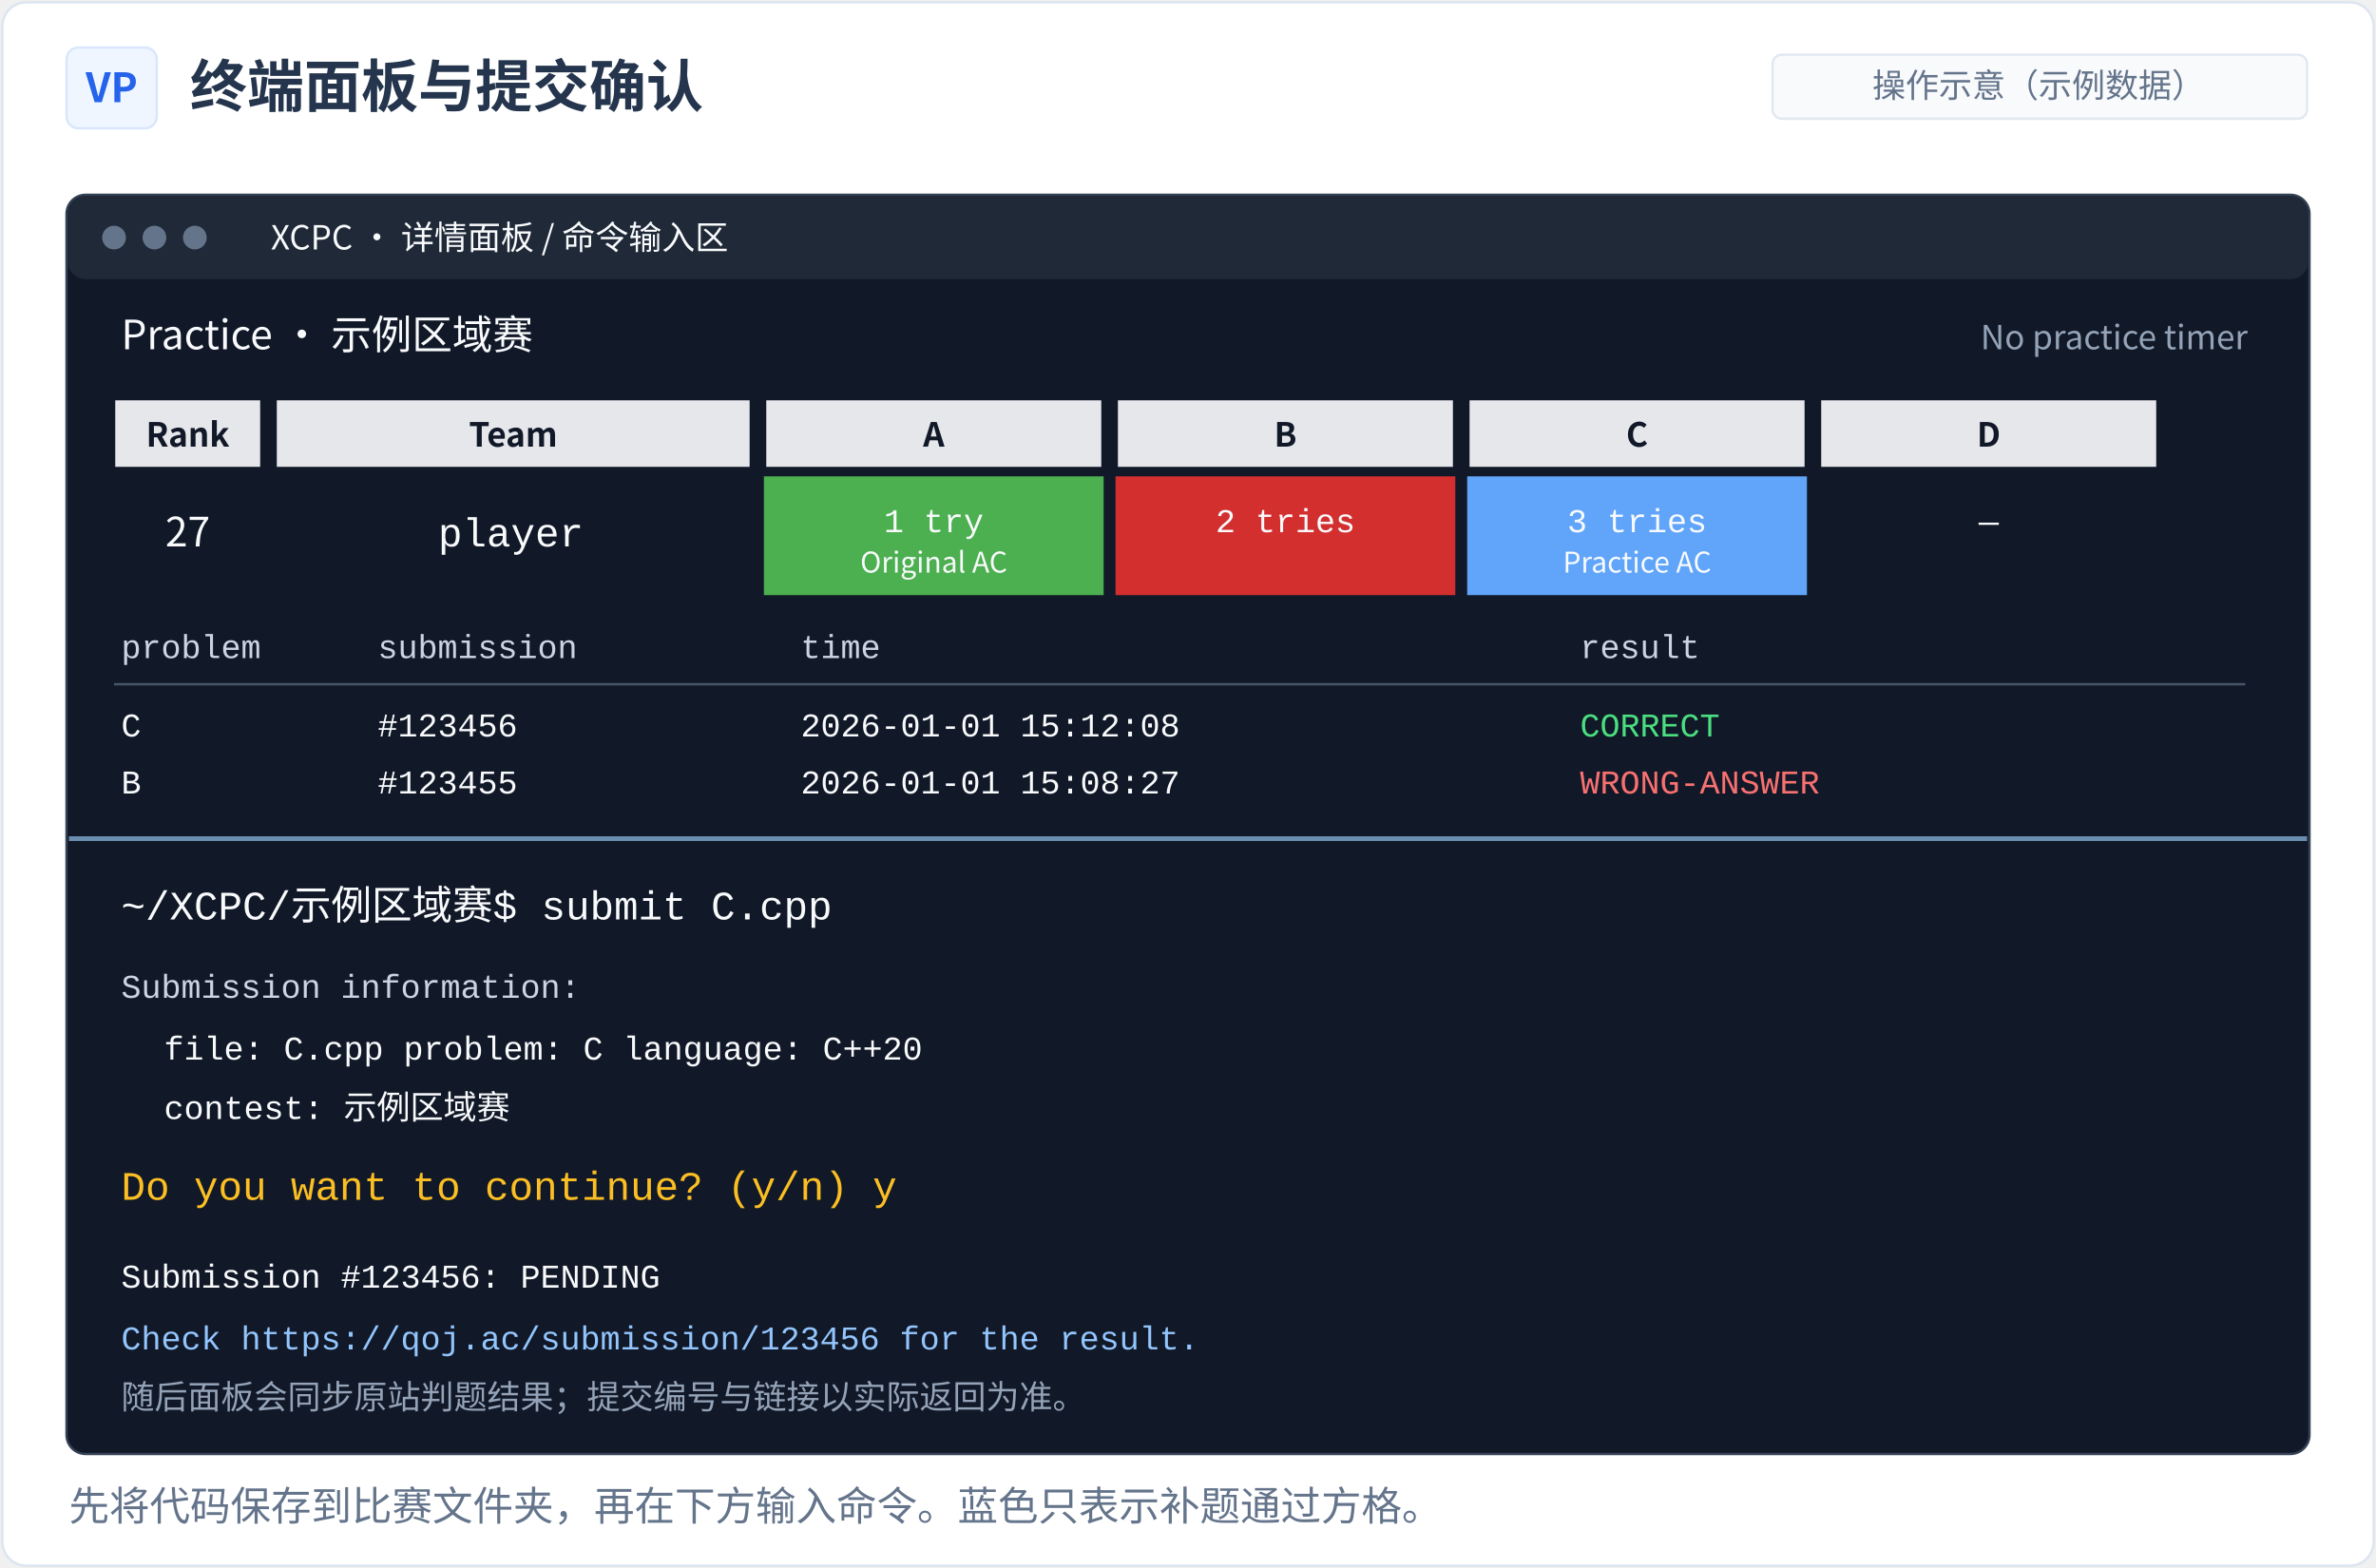
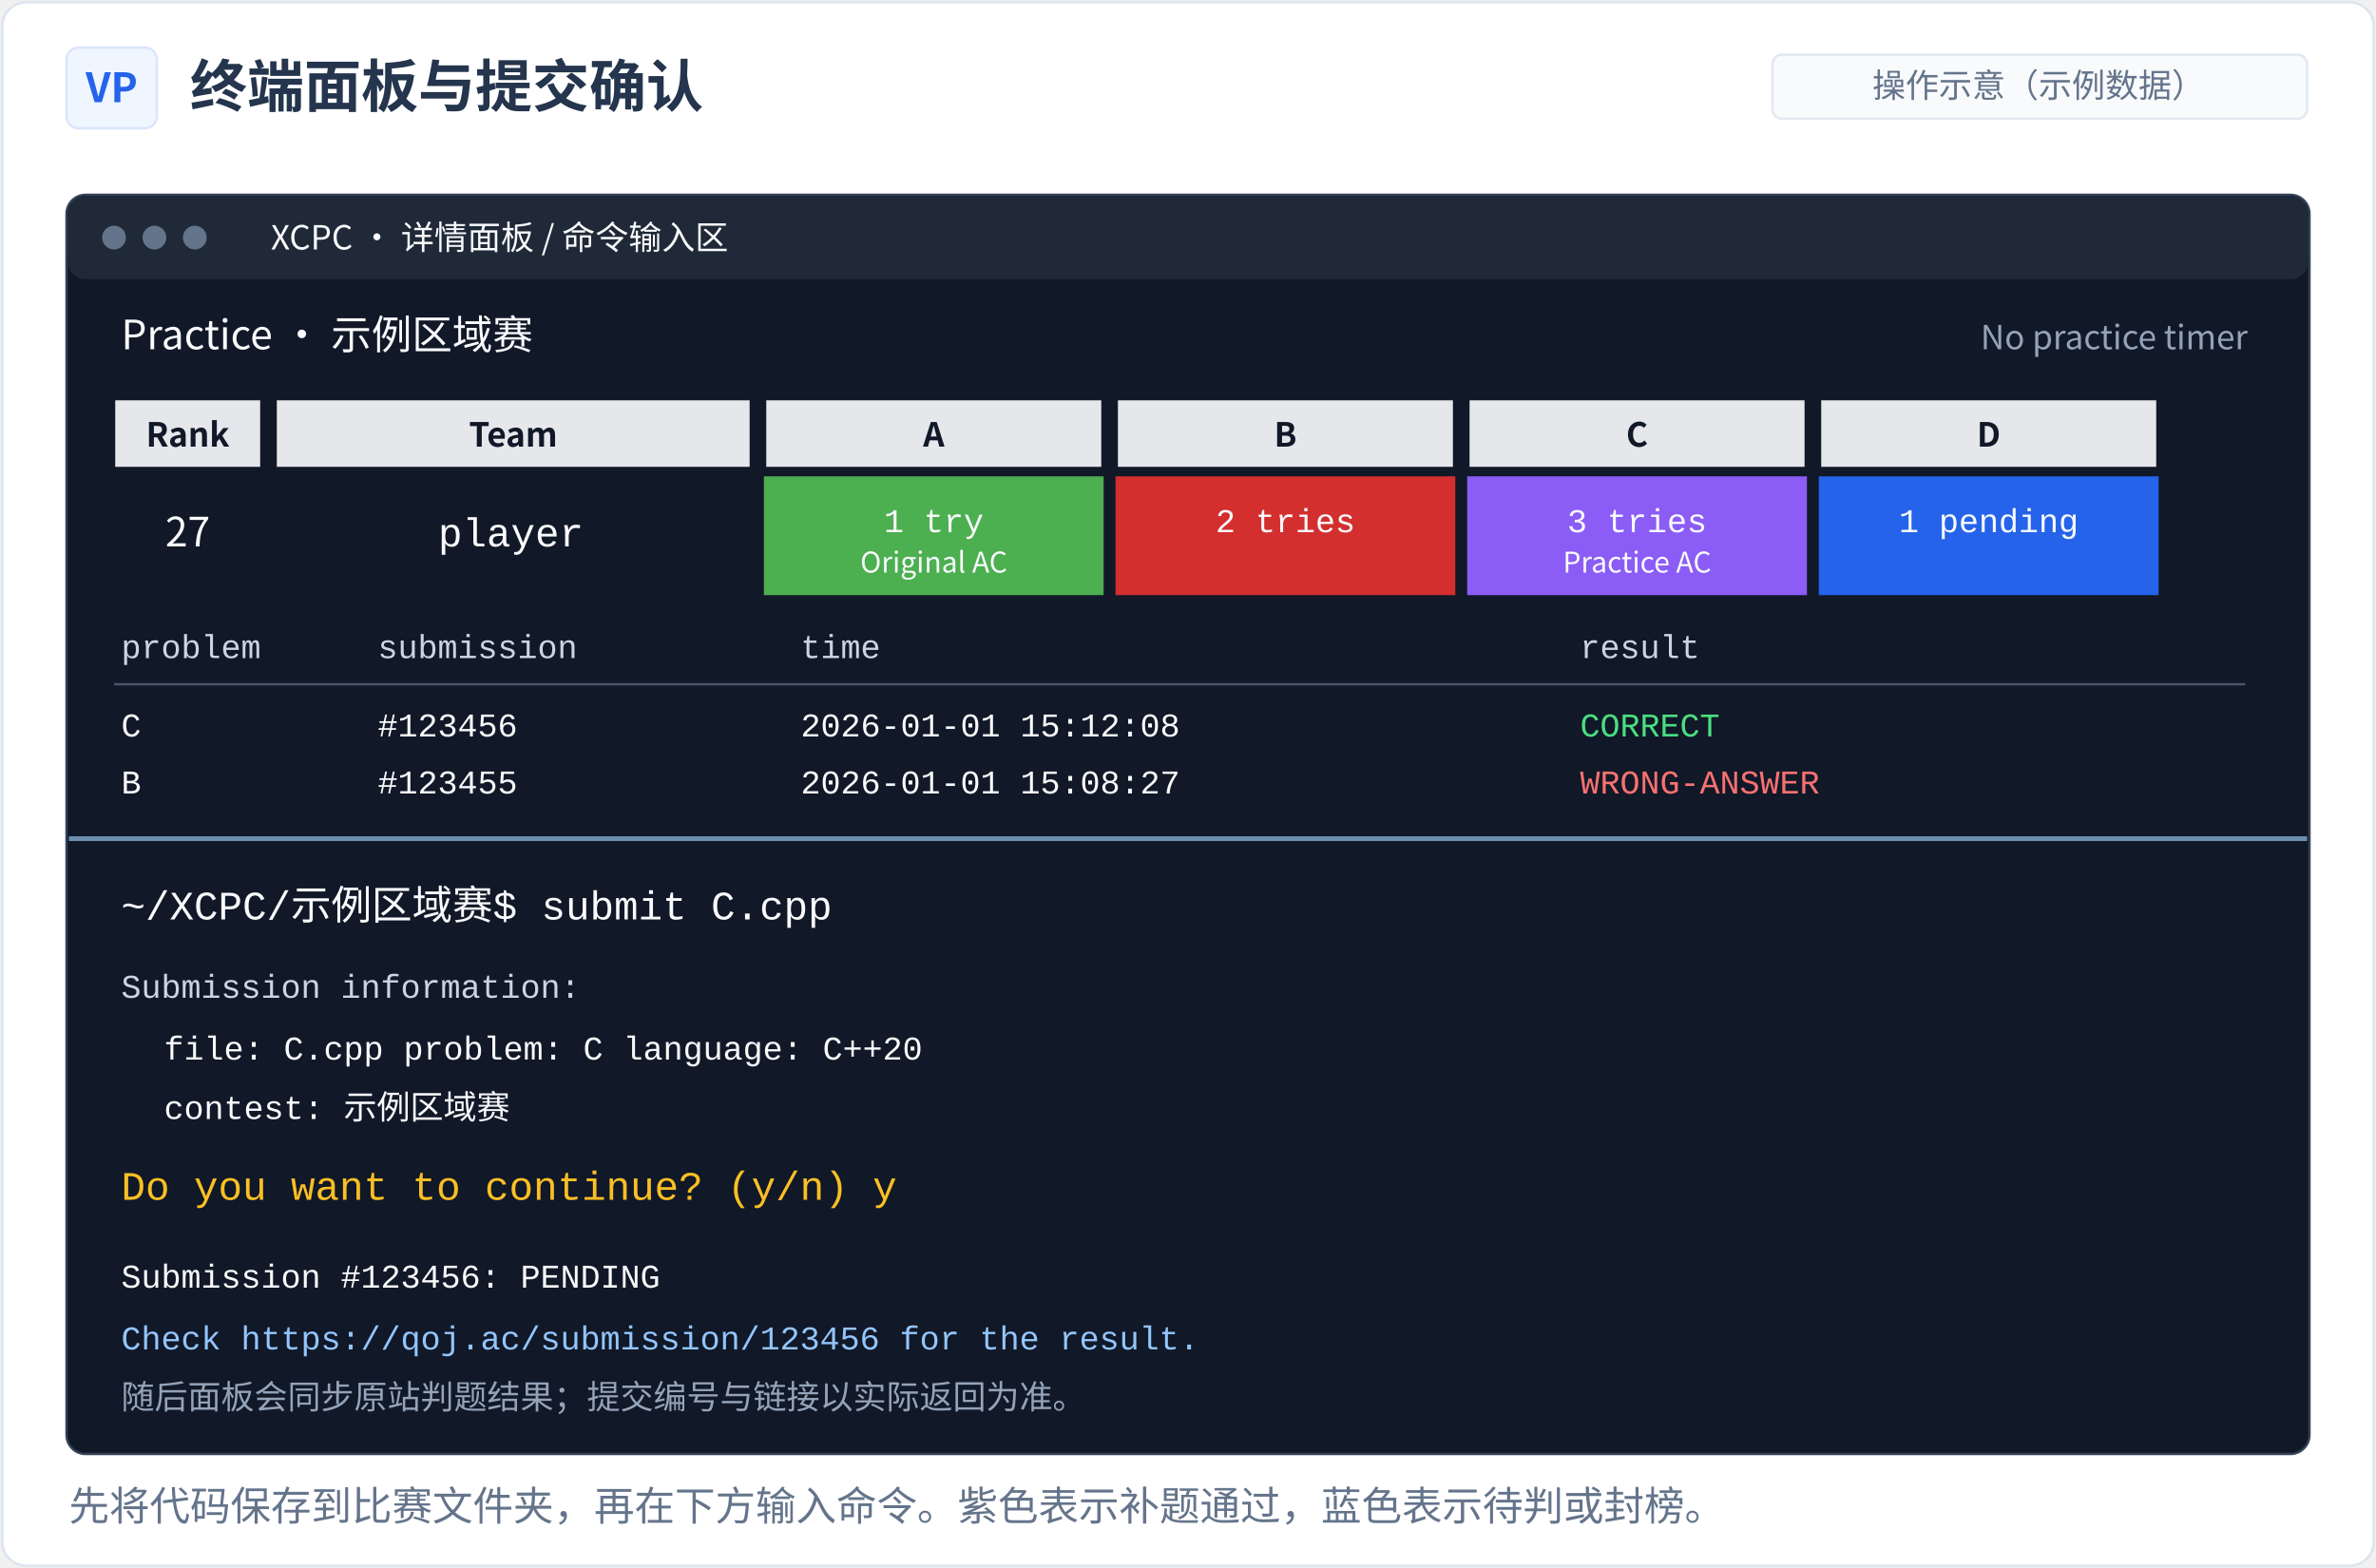
<svg xmlns="http://www.w3.org/2000/svg" viewBox="0 0 1000 660" width="1000" height="660" role="img" aria-labelledby="title desc">
  <style>
text{font-family:"PingFang SC","Microsoft YaHei","Noto Sans CJK SC",Arial,sans-serif;fill:#24354d}
.title{font-size:24px;font-weight:650}.h{font-size:20px;font-weight:600}.body{font-size:17px}.small{font-size:14px}.tiny{font-size:12px}.muted{fill:#64748b}.blue{fill:#2563eb}.white{fill:#f8fafc}.mono{font-family:"SFMono-Regular",Consolas,"Liberation Mono",monospace}.bold{font-weight:600}
</style>
  <defs>
    <marker id="arrow" viewBox="0 0 10 10" refX="8" refY="5" markerWidth="7" markerHeight="7" orient="auto-start-reverse">
      <path d="M0 0 L10 5 L0 10 z" fill="#7da0d8" />
    </marker>
  </defs>
  <rect x="1" y="1" width="998" height="658" rx="10" fill="#fff" stroke="#dce4ef" />
  <rect x="28" y="20" width="38" height="34" rx="5" fill="#eff6ff" stroke="#d9e6fb" />
  <text x="47" y="43" class="body bold" fill="#2563eb" style="fill:#2563eb" text-anchor="middle" font-size="17" font-family="PingFang SC,Microsoft YaHei,Noto Sans CJK SC,Arial,sans-serif" font-weight="600">VP</text>
  <text x="80" y="45" class="title" font-size="24" font-family="PingFang SC,Microsoft YaHei,Noto Sans CJK SC,Arial,sans-serif" font-weight="600" fill="#24354d">终端面板与提交确认</text>
  <rect x="746" y="23" width="225" height="27" rx="4" fill="#f8fafc" stroke="#e2e8f0" />
  <text x="858" y="41" class="small muted" text-anchor="middle" font-size="14" font-family="PingFang SC,Microsoft YaHei,Noto Sans CJK SC,Arial,sans-serif" fill="#64748b">操作示意（示例数据）</text>
  <rect x="28" y="82" width="944" height="530" rx="8" fill="#111827" stroke="#334155" />
  <rect x="29" y="83" width="942" height="34" rx="7" fill="#1f2937" stroke="#1f2937" />
  <circle cx="48" cy="100" r="5" fill="#64748b" stroke="none" />
  <circle cx="65" cy="100" r="5" fill="#64748b" stroke="none" />
  <circle cx="82" cy="100" r="5" fill="#64748b" stroke="none" />
  <text x="114" y="105" class="small white" font-size="14" font-family="PingFang SC,Microsoft YaHei,Noto Sans CJK SC,Arial,sans-serif" fill="#f8fafc">XCPC · 详情面板 / 命令输入区</text>
  <text x="51" y="147" class="body white" font-size="17" font-family="PingFang SC,Microsoft YaHei,Noto Sans CJK SC,Arial,sans-serif" fill="#f8fafc">Practice · 示例区域赛</text>
  <text x="946" y="147" class="small" fill="#94a3b8" style="fill:#94a3b8" text-anchor="end" font-size="14" font-family="PingFang SC,Microsoft YaHei,Noto Sans CJK SC,Arial,sans-serif">No practice timer</text>
  <rect x="48" y="168" width="62" height="29" rx="0" fill="#e5e7eb" stroke="#111827" />
  <text x="79.0" y="188" class="small bold" fill="#111827" style="fill:#111827" text-anchor="middle" font-size="14" font-family="PingFang SC,Microsoft YaHei,Noto Sans CJK SC,Arial,sans-serif" font-weight="600">Rank</text>
  <rect x="116" y="168" width="200" height="29" rx="0" fill="#e5e7eb" stroke="#111827" />
  <text x="216.0" y="188" class="small bold" fill="#111827" style="fill:#111827" text-anchor="middle" font-size="14" font-family="PingFang SC,Microsoft YaHei,Noto Sans CJK SC,Arial,sans-serif" font-weight="600">Team</text>
  <rect x="322" y="168" width="142" height="29" rx="0" fill="#e5e7eb" stroke="#111827" />
  <text x="393.0" y="188" class="small bold" fill="#111827" style="fill:#111827" text-anchor="middle" font-size="14" font-family="PingFang SC,Microsoft YaHei,Noto Sans CJK SC,Arial,sans-serif" font-weight="600">A</text>
  <rect x="470" y="168" width="142" height="29" rx="0" fill="#e5e7eb" stroke="#111827" />
  <text x="541.0" y="188" class="small bold" fill="#111827" style="fill:#111827" text-anchor="middle" font-size="14" font-family="PingFang SC,Microsoft YaHei,Noto Sans CJK SC,Arial,sans-serif" font-weight="600">B</text>
  <rect x="618" y="168" width="142" height="29" rx="0" fill="#e5e7eb" stroke="#111827" />
  <text x="689.0" y="188" class="small bold" fill="#111827" style="fill:#111827" text-anchor="middle" font-size="14" font-family="PingFang SC,Microsoft YaHei,Noto Sans CJK SC,Arial,sans-serif" font-weight="600">C</text>
  <rect x="766" y="168" width="142" height="29" rx="0" fill="#e5e7eb" stroke="#111827" />
  <text x="837.0" y="188" class="small bold" fill="#111827" style="fill:#111827" text-anchor="middle" font-size="14" font-family="PingFang SC,Microsoft YaHei,Noto Sans CJK SC,Arial,sans-serif" font-weight="600">D</text>
  <text x="79" y="230" class="body white" text-anchor="middle" font-size="17" font-family="PingFang SC,Microsoft YaHei,Noto Sans CJK SC,Arial,sans-serif" fill="#f8fafc">27</text>
  <text x="215" y="230" class="body mono white" text-anchor="middle" font-size="17" font-family="SFMono-Regular,Consolas,Liberation Mono,monospace" fill="#f8fafc">player</text>
  <rect x="322" y="201" width="142" height="49" rx="0" fill="#4caf50" stroke="#4caf50" />
  <text x="393" y="224" class="small mono white" text-anchor="middle" font-size="14" font-family="SFMono-Regular,Consolas,Liberation Mono,monospace" fill="#f8fafc">1 try</text>
  <text x="393" y="241" class="tiny white" text-anchor="middle" font-size="12" font-family="PingFang SC,Microsoft YaHei,Noto Sans CJK SC,Arial,sans-serif" fill="#f8fafc">Original AC</text>
  <rect x="470" y="201" width="142" height="49" rx="0" fill="#d32f2f" stroke="#d32f2f" />
  <text x="541" y="224" class="small mono white" text-anchor="middle" font-size="14" font-family="SFMono-Regular,Consolas,Liberation Mono,monospace" fill="#f8fafc">2 tries</text>
-   <rect x="618" y="201" width="142" height="49" rx="0" fill="#60a5fa" stroke="#60a5fa" />
+   <rect x="618" y="201" width="142" height="49" rx="0" fill="#8b5cf6" stroke="#8b5cf6" />
  <text x="689" y="224" class="small mono white" text-anchor="middle" font-size="14" font-family="SFMono-Regular,Consolas,Liberation Mono,monospace" fill="#f8fafc">3 tries</text>
  <text x="689" y="241" class="tiny white" text-anchor="middle" font-size="12" font-family="PingFang SC,Microsoft YaHei,Noto Sans CJK SC,Arial,sans-serif" fill="#f8fafc">Practice AC</text>
-   <rect x="766" y="201" width="142" height="49" rx="0" fill="#111827" stroke="#111827" />
-   <text x="837" y="224" class="small mono white" text-anchor="middle" font-size="14" font-family="SFMono-Regular,Consolas,Liberation Mono,monospace" fill="#f8fafc">—</text>
+   <rect x="766" y="201" width="142" height="49" rx="0" fill="#2563eb" stroke="#2563eb" />
+   <text x="837" y="224" class="small mono white" text-anchor="middle" font-size="14" font-family="SFMono-Regular,Consolas,Liberation Mono,monospace" fill="#f8fafc">1 pending</text>
  <text x="51" y="277" class="small mono" fill="#cbd5e1" style="fill:#cbd5e1" font-size="14" font-family="SFMono-Regular,Consolas,Liberation Mono,monospace">problem</text>
  <text x="159" y="277" class="small mono" fill="#cbd5e1" style="fill:#cbd5e1" font-size="14" font-family="SFMono-Regular,Consolas,Liberation Mono,monospace">submission</text>
  <text x="337" y="277" class="small mono" fill="#cbd5e1" style="fill:#cbd5e1" font-size="14" font-family="SFMono-Regular,Consolas,Liberation Mono,monospace">time</text>
  <text x="665" y="277" class="small mono" fill="#cbd5e1" style="fill:#cbd5e1" font-size="14" font-family="SFMono-Regular,Consolas,Liberation Mono,monospace">result</text>
  <line x1="48" y1="288" x2="945" y2="288" stroke="#475569" stroke-width="1" />
  <text x="51" y="310" class="small mono white" font-size="14" font-family="SFMono-Regular,Consolas,Liberation Mono,monospace" fill="#f8fafc">C</text>
  <text x="159" y="310" class="small mono white" font-size="14" font-family="SFMono-Regular,Consolas,Liberation Mono,monospace" fill="#f8fafc">#123456</text>
  <text x="337" y="310" class="small mono white" font-size="14" font-family="SFMono-Regular,Consolas,Liberation Mono,monospace" fill="#f8fafc">2026-01-01 15:12:08</text>
  <text x="665" y="310" class="small mono" fill="#4ade80" style="fill:#4ade80" font-size="14" font-family="SFMono-Regular,Consolas,Liberation Mono,monospace">CORRECT</text>
  <text x="51" y="334" class="small mono white" font-size="14" font-family="SFMono-Regular,Consolas,Liberation Mono,monospace" fill="#f8fafc">B</text>
  <text x="159" y="334" class="small mono white" font-size="14" font-family="SFMono-Regular,Consolas,Liberation Mono,monospace" fill="#f8fafc">#123455</text>
  <text x="337" y="334" class="small mono white" font-size="14" font-family="SFMono-Regular,Consolas,Liberation Mono,monospace" fill="#f8fafc">2026-01-01 15:08:27</text>
  <text x="665" y="334" class="small mono" fill="#f87171" style="fill:#f87171" font-size="14" font-family="SFMono-Regular,Consolas,Liberation Mono,monospace">WRONG-ANSWER</text>
  <line x1="29" y1="353" x2="971" y2="353" stroke="#6b8daf" stroke-width="2" />
  <text x="51" y="387" class="body mono white" font-size="17" font-family="SFMono-Regular,Consolas,Liberation Mono,monospace" fill="#f8fafc">~/XCPC/示例区域赛$ submit C.cpp</text>
  <text x="51" y="420" class="small mono" fill="#cbd5e1" style="fill:#cbd5e1" font-size="14" font-family="SFMono-Regular,Consolas,Liberation Mono,monospace">Submission information:</text>
  <text x="69" y="446" class="small mono white" font-size="14" font-family="SFMono-Regular,Consolas,Liberation Mono,monospace" fill="#f8fafc">file: C.cpp    problem: C    language: C++20</text>
  <text x="69" y="471" class="small mono white" font-size="14" font-family="SFMono-Regular,Consolas,Liberation Mono,monospace" fill="#f8fafc">contest: 示例区域赛</text>
  <text x="51" y="505" class="body mono" fill="#fbbf24" style="fill:#fbbf24" font-size="17" font-family="SFMono-Regular,Consolas,Liberation Mono,monospace">Do you want to continue? (y/n) y</text>
  <text x="51" y="542" class="small mono white" font-size="14" font-family="SFMono-Regular,Consolas,Liberation Mono,monospace" fill="#f8fafc">Submission #123456: PENDING</text>
  <text x="51" y="568" class="small mono" fill="#93c5fd" style="fill:#93c5fd" font-size="14" font-family="SFMono-Regular,Consolas,Liberation Mono,monospace">Check https://qoj.ac/submission/123456 for the result.</text>
  <text x="51" y="593" class="small" fill="#94a3b8" style="fill:#94a3b8" font-size="14" font-family="PingFang SC,Microsoft YaHei,Noto Sans CJK SC,Arial,sans-serif">随后面板会同步原站判题结果；提交编号与链接以实际返回为准。</text>
-   <text x="29" y="640" class="body muted" font-size="17" font-family="PingFang SC,Microsoft YaHei,Noto Sans CJK SC,Arial,sans-serif" fill="#64748b">先将代码保存到比赛文件夹，再在下方输入命令。蓝色只表示补题通过方格。</text>
+   <text x="29" y="640" class="body muted" font-size="17" font-family="PingFang SC,Microsoft YaHei,Noto Sans CJK SC,Arial,sans-serif" fill="#64748b">先将代码保存到比赛文件夹，再在下方输入命令。紫色表示补题通过，蓝色表示待判或封榜。</text>
</svg>
